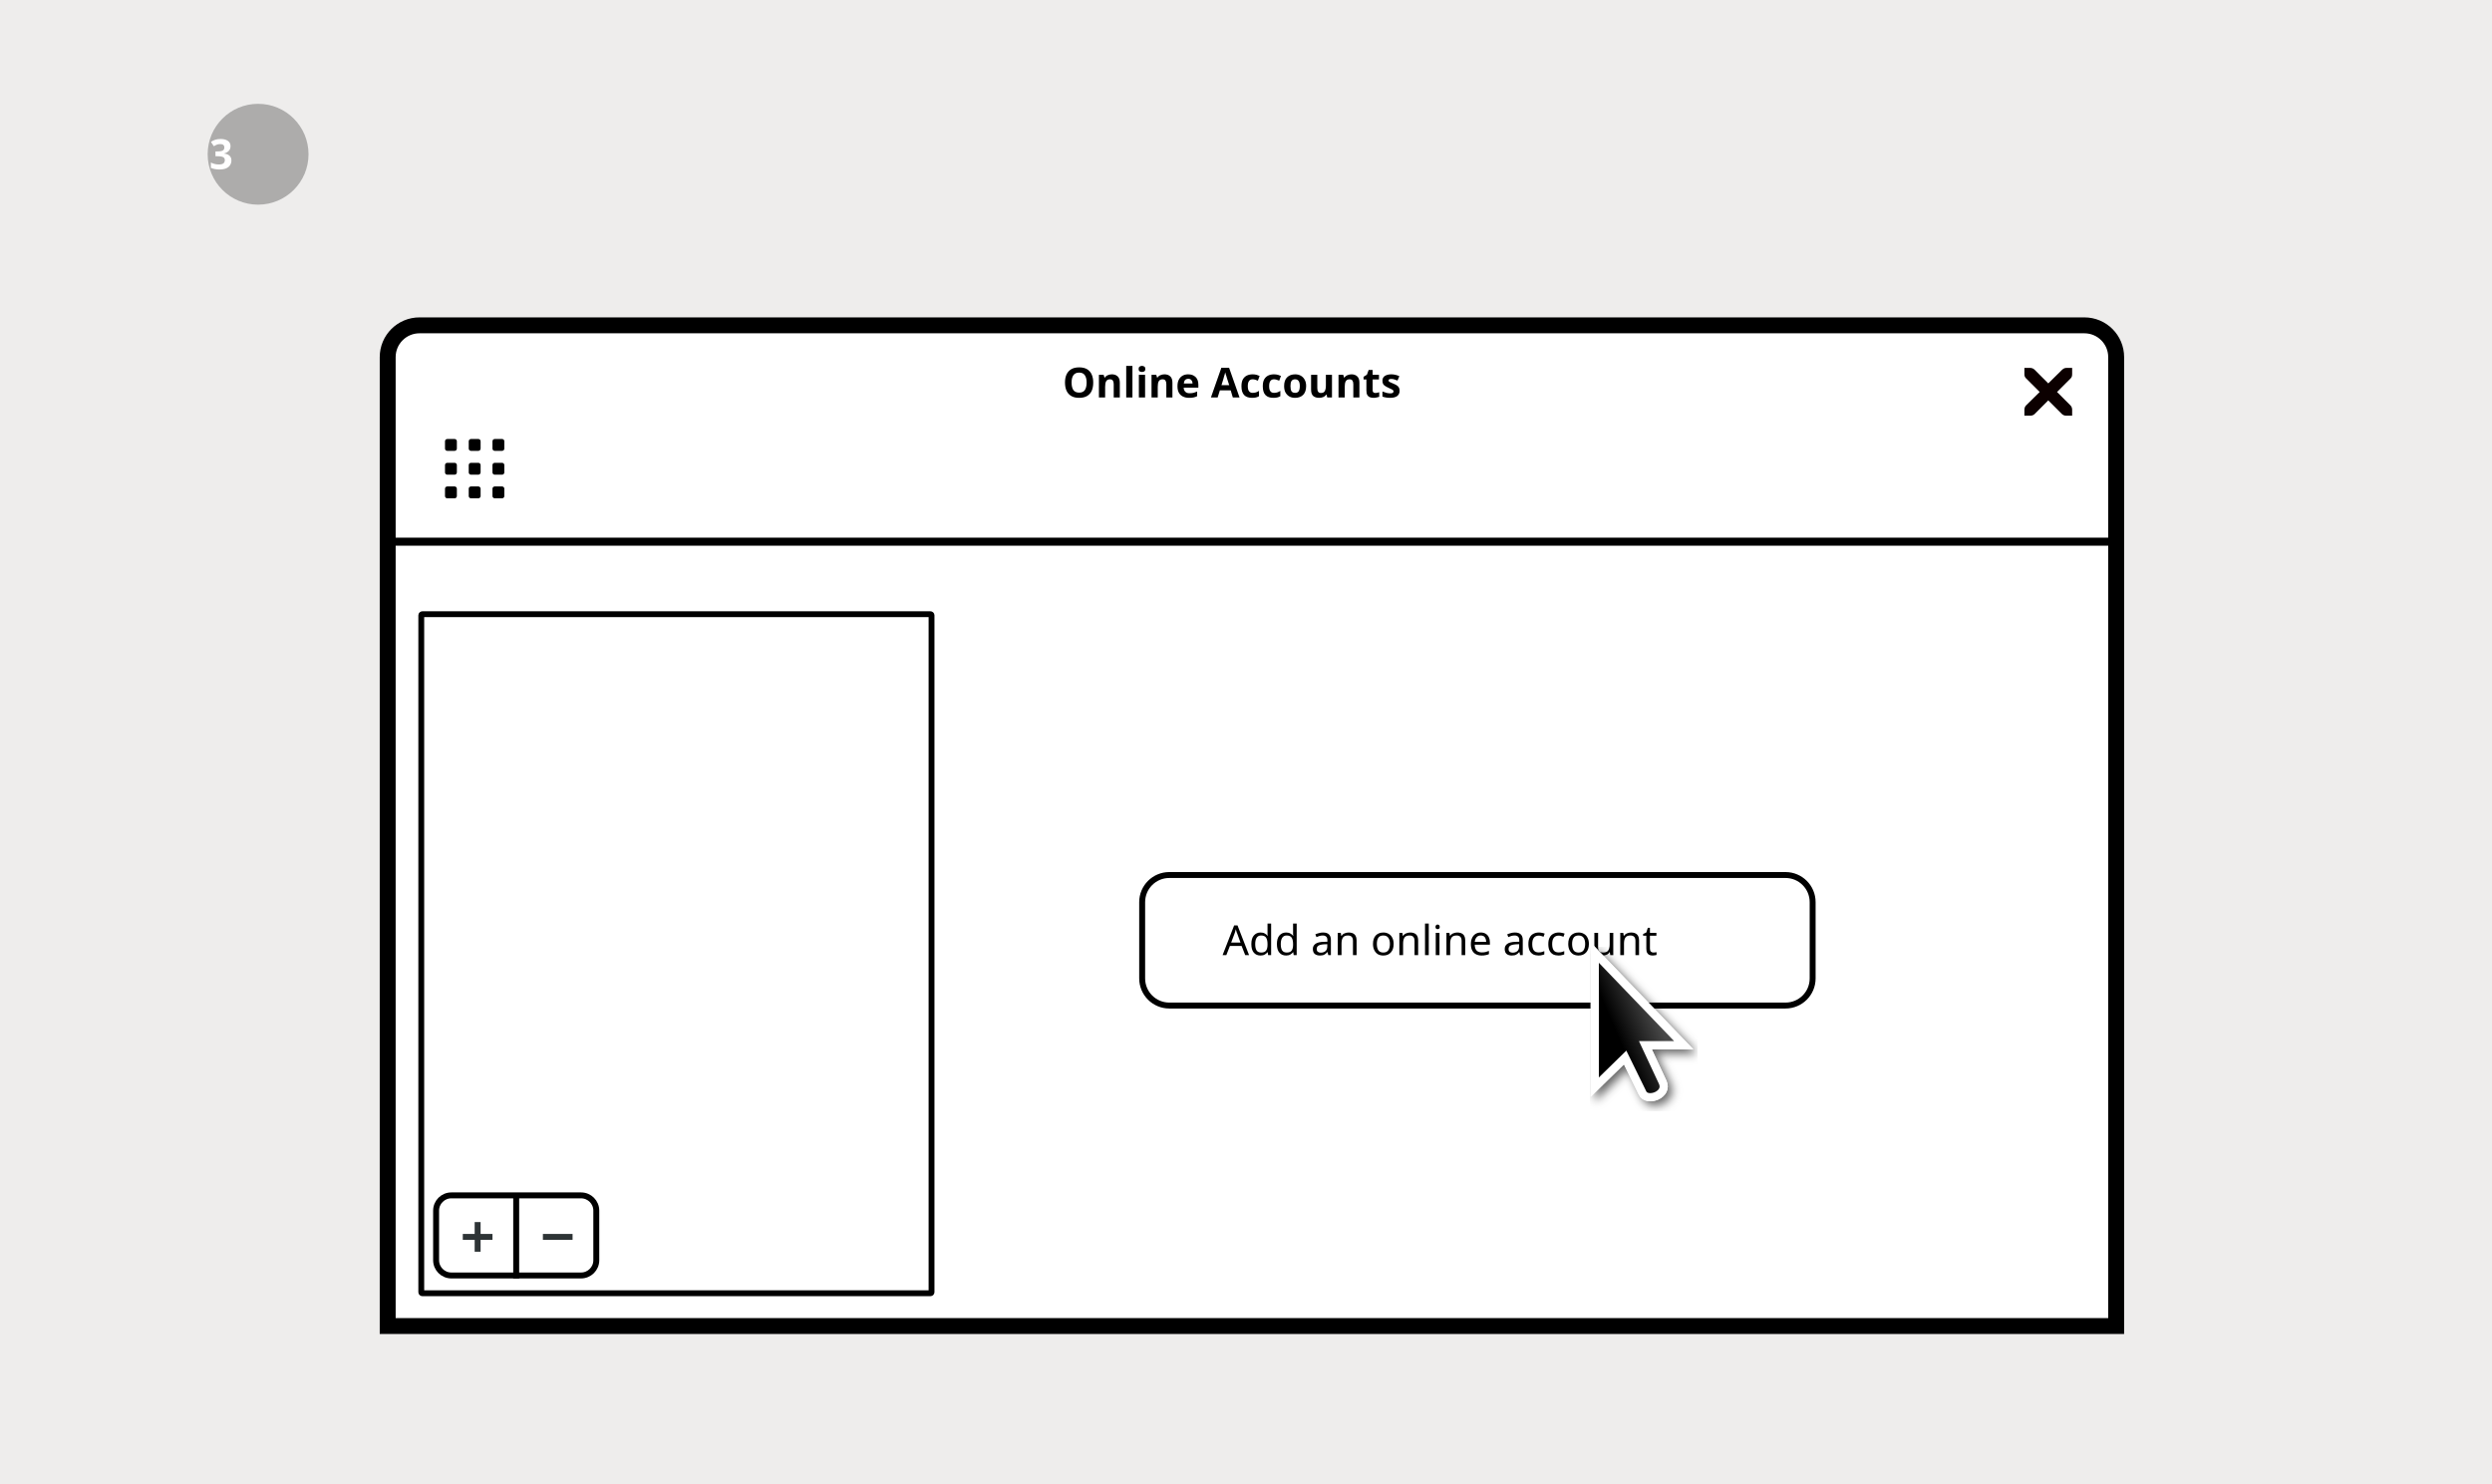
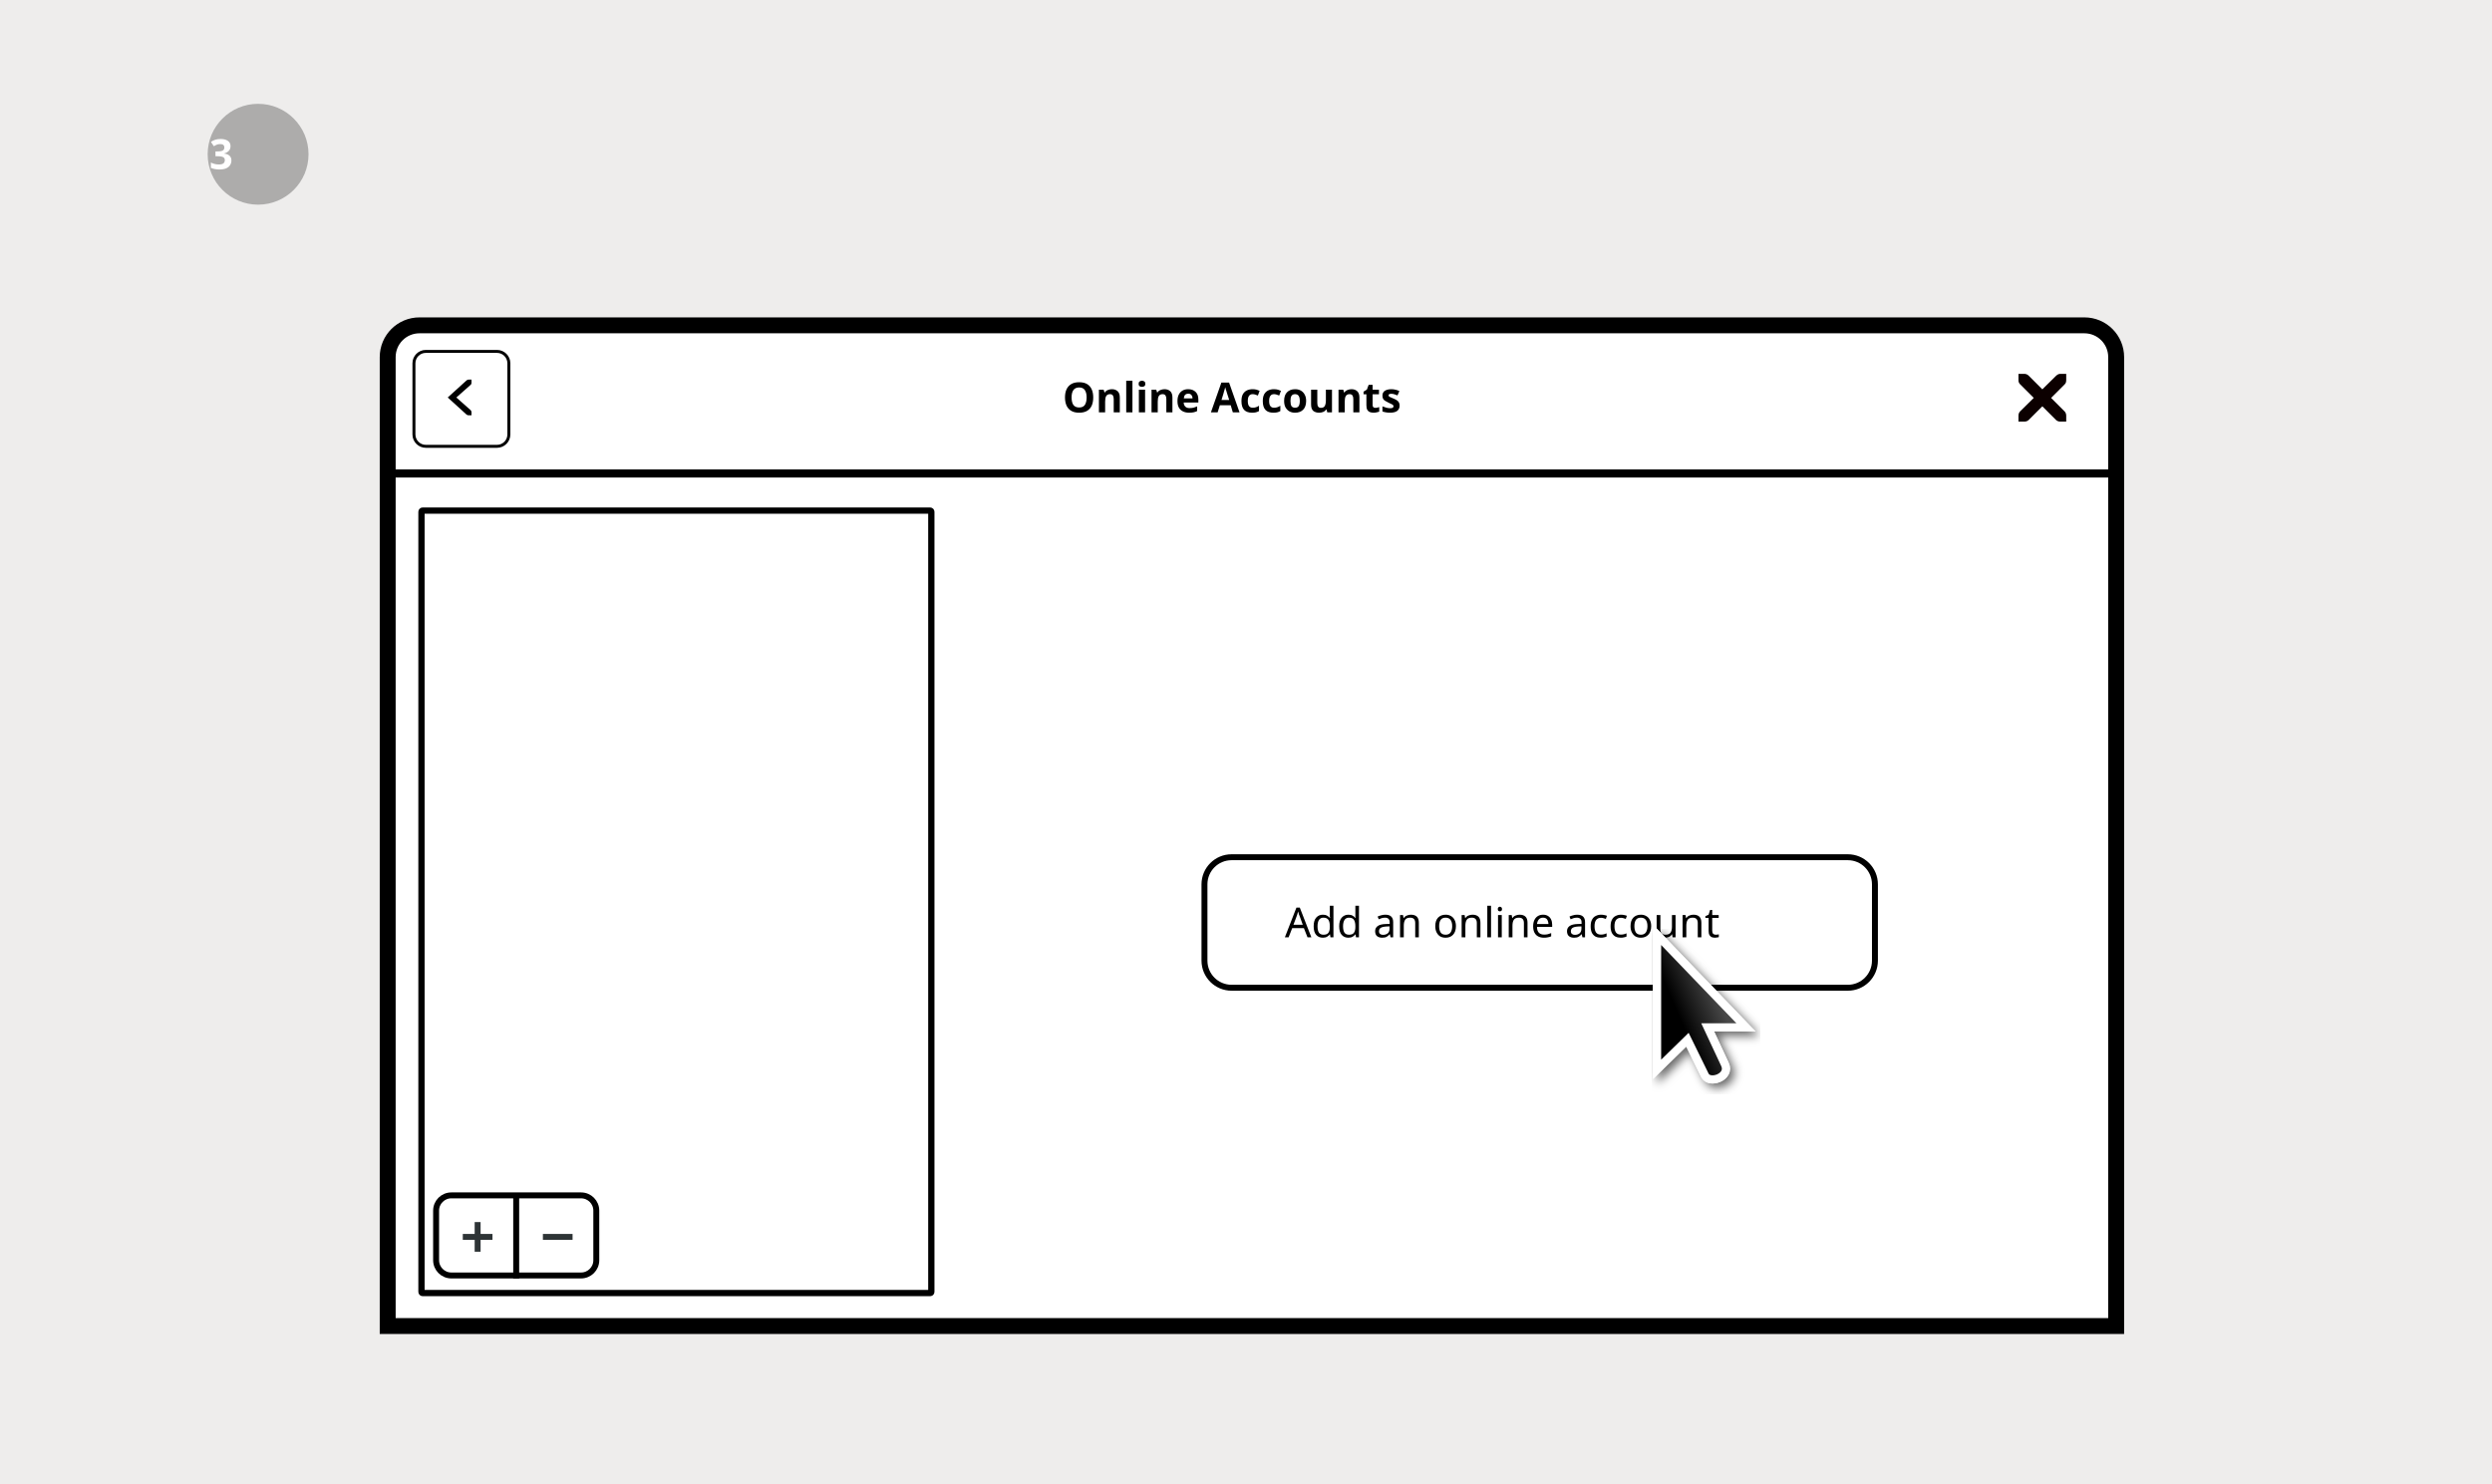
<svg xmlns="http://www.w3.org/2000/svg" xmlns:ns1="http://www.openswatchbook.org/uri/2009/osb" xmlns:xlink="http://www.w3.org/1999/xlink" width="840" height="500" id="svg10075" version="1.1">
  <defs id="defs10077">
    <linearGradient ns1:paint="gradient" id="RHEL7">
      <stop id="stop13323" offset="0" style="stop-color:#a3dbe8;stop-opacity:1;" />
      <stop id="stop13325" offset="1" style="stop-color:#a3dbe8;stop-opacity:1;" />
    </linearGradient>
    <linearGradient id="GNOME" ns1:paint="gradient">
      <stop style="stop-color:#eeedec;stop-opacity:1;" offset="0" id="stop11074" />
      <stop style="stop-color:#eeedec;stop-opacity:1" offset="1" id="stop11076" />
    </linearGradient>
    <linearGradient id="BLANK" ns1:paint="gradient">
      <stop style="stop-color:#eeedec;stop-opacity:0;" offset="0" id="stop7012" />
      <stop style="stop-color:#eeedec;stop-opacity:0" offset="1" id="stop7014" />
    </linearGradient>
    <linearGradient xlink:href="#GNOME" id="linearGradient7064" gradientTransform="matrix(1.183438,0,0,0.896461,5.70167,415.6038)" x1="-18.338" y1="490.549" x2="713.429" y2="490.549" gradientUnits="userSpaceOnUse" />
    <filter color-interpolation-filters="sRGB" x="-0.103" width="1.206" y="-0.065" height="1.131" id="filter5601">
      <feGaussianBlur stdDeviation="0.611" id="feGaussianBlur5603" />
    </filter>
    <linearGradient xlink:href="#linearGradient5716" id="linearGradient5885" x1="29.09" y1="11.773" x2="33.971" y2="9.709" gradientUnits="userSpaceOnUse" />
    <linearGradient id="linearGradient5716">
      <stop style="stop-color:#000000;stop-opacity:1;" offset="0" id="stop5718" />
      <stop style="stop-color:#484848;stop-opacity:1;" offset="1" id="stop5720" />
    </linearGradient>
    <linearGradient xlink:href="#linearGradient5716" id="linearGradient17441" x1="29.09" y1="11.773" x2="33.971" y2="9.709" gradientUnits="userSpaceOnUse" />
    <linearGradient id="linearGradient17443">
      <stop style="stop-color:#000000;stop-opacity:1;" offset="0" id="stop17445" />
      <stop style="stop-color:#484848;stop-opacity:1;" offset="1" id="stop17447" />
    </linearGradient>
    <linearGradient y2="9.709" x2="33.971" y1="11.773" x1="29.09" gradientUnits="userSpaceOnUse" id="linearGradient17453" xlink:href="#linearGradient5716" />
    <linearGradient y2="9.709" x2="33.971" y1="11.773" x1="29.09" gradientUnits="userSpaceOnUse" id="linearGradient17455" xlink:href="#linearGradient5716" />
  </defs>
  <g id="layer1" transform="translate(0,-992.3622)">
    <rect style="fill:url(#linearGradient7064)" id="background" width="866" height="656" x="-16" y="855.362" />
  </g>
  <g id="layer2" transform="translate(0,-540)">
    <g id="g11020" transform="translate(-35,-139.3622)">
      <path transform="translate(2,453.3622)" d="m 137,278 c 0,9.389 -7.611,17 -17,17 -9.389,0 -17,-7.611 -17,-17 0,-9.389 7.611,-17 17,-17 9.389,0 17,7.611 17,17 z" id="path11014" style="color:#000000;fill:#000000;fill-opacity:0.275;stroke:none;stroke-width:1.07;marker:none;visibility:visible;display:inline;overflow:visible;enable-background:accumulate" />
      <text id="text11016" y="736.362" x="122.293" style="font-size:14px;font-style:normal;font-variant:normal;font-weight:bold;font-stretch:normal;text-align:center;line-height:125%;letter-spacing:0px;word-spacing:0px;writing-mode:lr-tb;text-anchor:middle;fill:#ffffff;fill-opacity:1;stroke:none;font-family:Cantarell;-inkscape-font-specification:Cantarell Bold" xml:space="preserve">
        <tspan y="736.362" x="122.293" id="tspan11018">3</tspan>
      </text>
    </g>
    <g style="display:inline" id="g4890" transform="matrix(2.683333,0,0,2.683333,-1275.51,-1072.854)">
      <path style="fill:#ffffff;fill-opacity:1;stroke:#000000;stroke-width:2;stroke-miterlimit:4;stroke-opacity:1" d="m 528.047,641.939 209.13,0 c 2.216,0 4,1.784 4,4 l 0,121.727 -4,0 -209.13,0 -4,0 0,-121.727 c 0,-2.216 1.784,-4 4,-4 z" id="path5430" />
-       <path id="path5361" d="m 524.598,669.119 c 212.461,0 216.298,0 216.298,0" style="fill:none;stroke:#000000;stroke-width:1.015;stroke-linecap:butt;stroke-linejoin:miter;stroke-miterlimit:4;stroke-opacity:1;stroke-dasharray:none" />
-       <g style="fill:#0c0000;fill-opacity:1" transform="matrix(0.7499781,0,0,0.7499781,726.6485,644.2889)" id="g5363">
+       <path id="path5361" d="m 524.598,660.548 c 212.461,0 216.298,0 216.298,0" style="fill:none;stroke:#000000;stroke-width:1.015;stroke-linecap:butt;stroke-linejoin:miter;stroke-miterlimit:4;stroke-opacity:1;stroke-dasharray:none" />
+       <g style="fill:#0c0000;fill-opacity:1" transform="matrix(0.7499781,0,0,0.7499781,725.9032,645.0342)" id="g5363">
        <g transform="translate(-60,-518)" id="g5365" style="fill:#0c0000;fill-opacity:1;display:inline" />
        <g style="fill:#0c0000;fill-opacity:1" transform="translate(-60,-518)" id="g5367" />
        <g style="fill:#0c0000;fill-opacity:1" transform="translate(-60,-518)" id="g5369" />
        <g style="fill:#0c0000;fill-opacity:1" transform="translate(-60,-518)" id="g5371">
          <g transform="translate(19,-242)" id="g5373" style="fill:#0c0000;fill-opacity:1;display:inline">
            <path d="m 45,764 1,0 c 0.01,-1.2e-4 0.021,-4.6e-4 0.031,0 0.255,0.011 0.51,0.129 0.688,0.312 L 49,766.594 51.312,764.312 C 51.578,764.082 51.759,764.007 52,764 l 1,0 0,1 c 0,0.286 -0.034,0.551 -0.25,0.75 l -2.281,2.281 2.25,2.25 C 52.907,770.469 53,770.735 53,771 l 0,1 -1,0 c -0.265,-10e-6 -0.531,-0.093 -0.719,-0.281 L 49,769.438 46.719,771.719 C 46.531,771.907 46.265,772 46,772 l -1,0 0,-1 c -3e-6,-0.265 0.093,-0.531 0.281,-0.719 l 2.281,-2.25 L 45.281,765.75 C 45.071,765.555 44.978,765.281 45,765 l 0,-1 z" id="path5375" style="font-size:xx-small;font-style:normal;font-variant:normal;font-weight:normal;font-stretch:normal;text-indent:0;text-align:start;text-decoration:none;line-height:normal;letter-spacing:normal;word-spacing:normal;text-transform:none;direction:ltr;block-progression:tb;writing-mode:lr-tb;text-anchor:start;color:#bebebe;fill:#0c0000;fill-opacity:1;fill-rule:nonzero;stroke:none;stroke-width:1.781;marker:none;visibility:visible;display:inline;overflow:visible;enable-background:new;font-family:Andale Mono;-inkscape-font-specification:Andale Mono" />
          </g>
        </g>
        <g style="fill:#0c0000;fill-opacity:1" transform="translate(-60,-518)" id="g5377" />
        <g style="fill:#0c0000;fill-opacity:1" transform="translate(-60,-518)" id="g5379" />
        <g style="fill:#0c0000;fill-opacity:1" transform="translate(-60,-518)" id="g5381" />
      </g>
-       <g style="display:inline" transform="matrix(0.7453416,0,0,0.7453416,514.1032,448.2685)" id="g7362">
-         <rect y="276" x="20" height="16" width="16" id="rect7364" style="color:#bebebe;fill:none;stroke:none;stroke-width:1;marker:none;visibility:visible;display:inline;overflow:visible" />
-         <rect style="color:#000000;fill:#000000;fill-opacity:1;fill-rule:nonzero;stroke:none;stroke-width:1;marker:none;visibility:visible;display:inline;overflow:visible;enable-background:new" id="rect13363" width="2" height="2" x="23" y="279" rx="0.385" ry="0.379" />
-         <rect ry="0.379" rx="0.385" y="279" x="27" height="2" width="2" id="rect13365" style="color:#000000;fill:#000000;fill-opacity:1;fill-rule:nonzero;stroke:none;stroke-width:1;marker:none;visibility:visible;display:inline;overflow:visible;enable-background:new" />
-         <rect style="color:#000000;fill:#000000;fill-opacity:1;fill-rule:nonzero;stroke:none;stroke-width:1;marker:none;visibility:visible;display:inline;overflow:visible;enable-background:new" id="rect13367" width="2" height="2" x="31" y="279" rx="0.385" ry="0.379" />
-         <rect ry="0.379" rx="0.385" y="283.016" x="23" height="2" width="2" id="rect13369" style="color:#000000;fill:#000000;fill-opacity:1;fill-rule:nonzero;stroke:none;stroke-width:1;marker:none;visibility:visible;display:inline;overflow:visible;enable-background:new" />
-         <rect style="color:#000000;fill:#000000;fill-opacity:1;fill-rule:nonzero;stroke:none;stroke-width:1;marker:none;visibility:visible;display:inline;overflow:visible;enable-background:new" id="rect13371" width="2" height="2" x="27" y="283.016" rx="0.385" ry="0.379" />
-         <rect ry="0.379" rx="0.385" y="283.016" x="31" height="2" width="2" id="rect13373" style="color:#000000;fill:#000000;fill-opacity:1;fill-rule:nonzero;stroke:none;stroke-width:1;marker:none;visibility:visible;display:inline;overflow:visible;enable-background:new" />
-         <rect style="color:#000000;fill:#000000;fill-opacity:1;fill-rule:nonzero;stroke:none;stroke-width:1;marker:none;visibility:visible;display:inline;overflow:visible;enable-background:new" id="rect13375" width="2" height="2" x="23" y="287" rx="0.385" ry="0.379" />
-         <rect ry="0.379" rx="0.385" y="287" x="27" height="2" width="2" id="rect13377" style="color:#000000;fill:#000000;fill-opacity:1;fill-rule:nonzero;stroke:none;stroke-width:1;marker:none;visibility:visible;display:inline;overflow:visible;enable-background:new" />
-         <rect style="color:#000000;fill:#000000;fill-opacity:1;fill-rule:nonzero;stroke:none;stroke-width:1;marker:none;visibility:visible;display:inline;overflow:visible;enable-background:new" id="rect13379" width="2" height="2" x="31" y="287" rx="0.385" ry="0.379" />
-       </g>
-       <rect style="color:#000000;fill:none;stroke:#000000;stroke-width:0.734;stroke-opacity:1;marker:none;visibility:visible;display:inline;overflow:visible;enable-background:accumulate" id="rect12010" width="64.099" height="85.316" x="528.265" y="678.232" rx="0.143" ry="0.137" />
-       <text xml:space="preserve" style="font-size:5.217px;font-style:normal;font-variant:normal;font-weight:bold;font-stretch:normal;text-align:center;line-height:125%;letter-spacing:0px;word-spacing:0px;writing-mode:lr-tb;text-anchor:middle;fill:#000000;fill-opacity:1;stroke:none;font-family:Cantarell;-inkscape-font-specification:Cantarell Bold" x="634.848" y="651.001" id="text12012">
-         <tspan id="tspan12014" x="634.848" y="651.001">Online Accounts</tspan>
+       <rect style="color:#000000;fill:none;stroke:#000000;stroke-width:0.788;stroke-opacity:1;marker:none;visibility:visible;display:inline;overflow:visible;enable-background:accumulate" id="rect12010" width="64.046" height="98.306" x="528.291" y="665.216" rx="0.143" ry="0.158" />
+       <text xml:space="preserve" style="font-size:5.217px;font-style:normal;font-variant:normal;font-weight:bold;font-stretch:normal;text-align:center;line-height:125%;letter-spacing:0px;word-spacing:0px;writing-mode:lr-tb;text-anchor:middle;fill:#000000;fill-opacity:1;stroke:none;font-family:Cantarell;-inkscape-font-specification:Cantarell Bold" x="634.848" y="652.865" id="text12012">
+         <tspan id="tspan12014" x="634.848" y="652.865">Online Accounts</tspan>
      </text>
-       <rect style="color:#000000;fill:none;stroke:#000000;stroke-width:0.745;stroke-linecap:square;stroke-linejoin:miter;stroke-miterlimit:4;stroke-opacity:1;stroke-dasharray:none;stroke-dashoffset:0;marker:none;visibility:visible;display:inline;overflow:visible;enable-background:accumulate" id="rect17494" width="84.224" height="16.398" x="618.824" y="711.001" rx="3.405" ry="3.405" />
-       <text id="text17496" y="721.064" x="660.987" style="font-size:5.217px;font-style:normal;font-variant:normal;font-weight:normal;font-stretch:normal;text-align:center;line-height:125%;letter-spacing:0px;word-spacing:0px;writing-mode:lr-tb;text-anchor:middle;fill:#000000;fill-opacity:1;stroke:none;font-family:Cantarell;-inkscape-font-specification:Cantarell" xml:space="preserve">
-         <tspan y="721.064" x="660.987" id="tspan17498">Add an online account</tspan>
+       <rect style="color:#000000;fill:none;stroke:#000000;stroke-width:0.745;stroke-linecap:square;stroke-linejoin:miter;stroke-miterlimit:4;stroke-opacity:1;stroke-dasharray:none;stroke-dashoffset:0;marker:none;visibility:visible;display:inline;overflow:visible;enable-background:accumulate" id="rect17494" width="84.224" height="16.398" x="626.65" y="708.765" rx="3.405" ry="3.405" />
+       <text id="text17496" y="718.828" x="668.813" style="font-size:5.217px;font-style:normal;font-variant:normal;font-weight:normal;font-stretch:normal;text-align:center;line-height:125%;letter-spacing:0px;word-spacing:0px;writing-mode:lr-tb;text-anchor:middle;fill:#000000;fill-opacity:1;stroke:none;font-family:Cantarell;-inkscape-font-specification:Cantarell" xml:space="preserve">
+         <tspan y="718.828" x="668.813" id="tspan17498">Add an online account</tspan>
      </text>
-       <g style="display:inline" id="default-pointer-c" transform="matrix(1.028173,0,0,1.028173,648.3236,718.3669)">
+       <g style="display:inline" id="default-pointer-c" transform="matrix(1.028173,0,0,1.028173,656.1496,716.1309)">
        <path style="opacity:0.6;color:#000000;fill:#000000;fill-opacity:1;fill-rule:nonzero;stroke:#000000;stroke-width:1;stroke-linecap:butt;stroke-linejoin:miter;stroke-miterlimit:10;stroke-opacity:1;stroke-dasharray:none;stroke-dashoffset:0;marker:none;visibility:visible;display:block;overflow:visible;filter:url(#filter5601);enable-background:accumulate" d="m 27.135,2.848 0,16.44 3.712,-3.624 2.121,4.331 c 0.52,1.171 3.221,0.23 2.453,-1.337 l -2.099,-4.497 4.685,0 L 27.135,2.848 z" id="path5567" />
        <path id="path5565" d="m 26.605,2.318 0,16.44 3.712,-3.624 2.121,4.331 c 0.52,1.171 3.221,0.23 2.453,-1.337 l -2.099,-4.497 4.685,0 L 26.605,2.318 z" style="color:#000000;fill:url(#linearGradient17453);fill-opacity:1;fill-rule:nonzero;stroke:#ffffff;stroke-width:1;stroke-linecap:butt;stroke-linejoin:miter;stroke-miterlimit:10;stroke-opacity:1;stroke-dasharray:none;stroke-dashoffset:0;marker:none;visibility:visible;display:block;overflow:visible;enable-background:accumulate" />
        <path style="color:#000000;fill:url(#linearGradient17455);fill-opacity:1;fill-rule:nonzero;stroke:#ffffff;stroke-width:1;stroke-linecap:butt;stroke-linejoin:miter;stroke-miterlimit:10;stroke-opacity:1;stroke-dasharray:none;stroke-dashoffset:0;marker:none;visibility:visible;display:block;overflow:visible;enable-background:accumulate" d="m 26.605,2.318 0,16.44 3.712,-3.624 2.121,4.331 c 0.52,1.171 3.221,0.23 2.453,-1.337 l -2.099,-4.497 4.685,0 L 26.605,2.318 z" id="path6242" />
      </g>
      <rect ry="1.914" rx="1.914" y="751.25" x="530.128" height="10.062" width="20.124" id="rect17500" style="color:#000000;fill:none;stroke:#000000;stroke-width:0.745;stroke-linecap:square;stroke-linejoin:miter;stroke-miterlimit:4;stroke-opacity:1;stroke-dasharray:none;stroke-dashoffset:0;marker:none;visibility:visible;display:inline;overflow:visible;enable-background:accumulate" />
      <path style="color:#000000;fill:none;stroke:#000000;stroke-width:0.745;stroke-linecap:square;stroke-linejoin:miter;stroke-miterlimit:4;stroke-opacity:1;stroke-dasharray:none;stroke-dashoffset:0;marker:none;visibility:visible;display:inline;overflow:visible;enable-background:accumulate" d="m 540.19,751.529 0,9.783" id="path17502" />
      <g id="g31978" transform="matrix(0.3726708,0,0,0.3726708,534.9727,650.6288)" style="display:inline">
        <rect style="color:#bebebe;fill:none;stroke:none;stroke-width:1;marker:none;visibility:visible;display:inline;overflow:visible" id="rect31980" width="16" height="16" x="20" y="276" />
        <rect style="color:#bebebe;fill:#2e3436;fill-opacity:1;stroke:none;stroke-width:1;marker:none;visibility:visible;display:inline;overflow:visible" id="rect31984" width="10" height="2" x="23" y="283" />
      </g>
      <g style="display:inline" transform="matrix(0.3726708,0,0,0.3726708,524.9106,650.6288)" id="g31988">
        <rect y="276" x="20" height="16" width="16" id="rect31990" style="color:#bebebe;fill:none;stroke:none;stroke-width:1;marker:none;visibility:visible;display:inline;overflow:visible" />
        <path style="color:#bebebe;fill:#2e3436;fill-opacity:1;stroke:none;stroke-width:1;marker:none;visibility:visible;display:inline;overflow:visible" d="m -174,512 0,4 -4,0 0,2 4,0 0,4 2,0 0,-4 4,0 0,-2 -4,0 0,-4 -2,0 z" transform="translate(201,-233)" id="rect31992" />
      </g>
+       <g style="display:inline" id="g4705" transform="matrix(0.3726708,0,0,0.3726708,492.8318,454.9682)">
+         <rect transform="scale(-1,1)" style="color:#bebebe;fill:none;stroke:none;stroke-width:1;marker:none;visibility:visible;display:inline;overflow:visible;enable-background:new" id="rect10837-5-8-1" y="518" x="-116" height="16" width="16" />
+         <path style="font-size:medium;font-style:normal;font-variant:normal;font-weight:normal;font-stretch:normal;text-indent:0;text-align:start;text-decoration:none;line-height:normal;letter-spacing:normal;word-spacing:normal;text-transform:none;direction:ltr;block-progression:tb;writing-mode:lr-tb;text-anchor:start;color:#bebebe;fill:#000000;fill-opacity:1;fill-rule:nonzero;stroke:none;stroke-width:1.781;marker:none;visibility:visible;display:inline;overflow:visible;enable-background:new;font-family:Andale Mono;-inkscape-font-specification:Andale Mono" id="path10839-9-9-5" d="m 112.014,520 -1,0 c -0.01,-1.2e-4 -0.021,-4.6e-4 -0.031,0 -0.255,0.011 -0.51,0.129 -0.688,0.312 l -6.298,5.719 6.298,5.719 c 0.188,0.188 0.453,0.281 0.719,0.281 l 1,0 0,-1 c 0,-0.265 -0.093,-0.531 -0.281,-0.719 l -4.829,-4.281 4.829,-4.281 c 0.211,-0.195 0.303,-0.469 0.281,-0.75 z" />
+       </g>
+       <rect style="color:#000000;fill:none;stroke:#000000;stroke-width:0.373;stroke-miterlimit:4;stroke-opacity:1;stroke-dasharray:none;marker:none;visibility:visible;display:inline;overflow:visible;enable-background:accumulate" id="rect15386" width="11.925" height="11.925" x="527.344" y="645.214" rx="1.491" ry="1.491" />
    </g>
  </g>
</svg>
